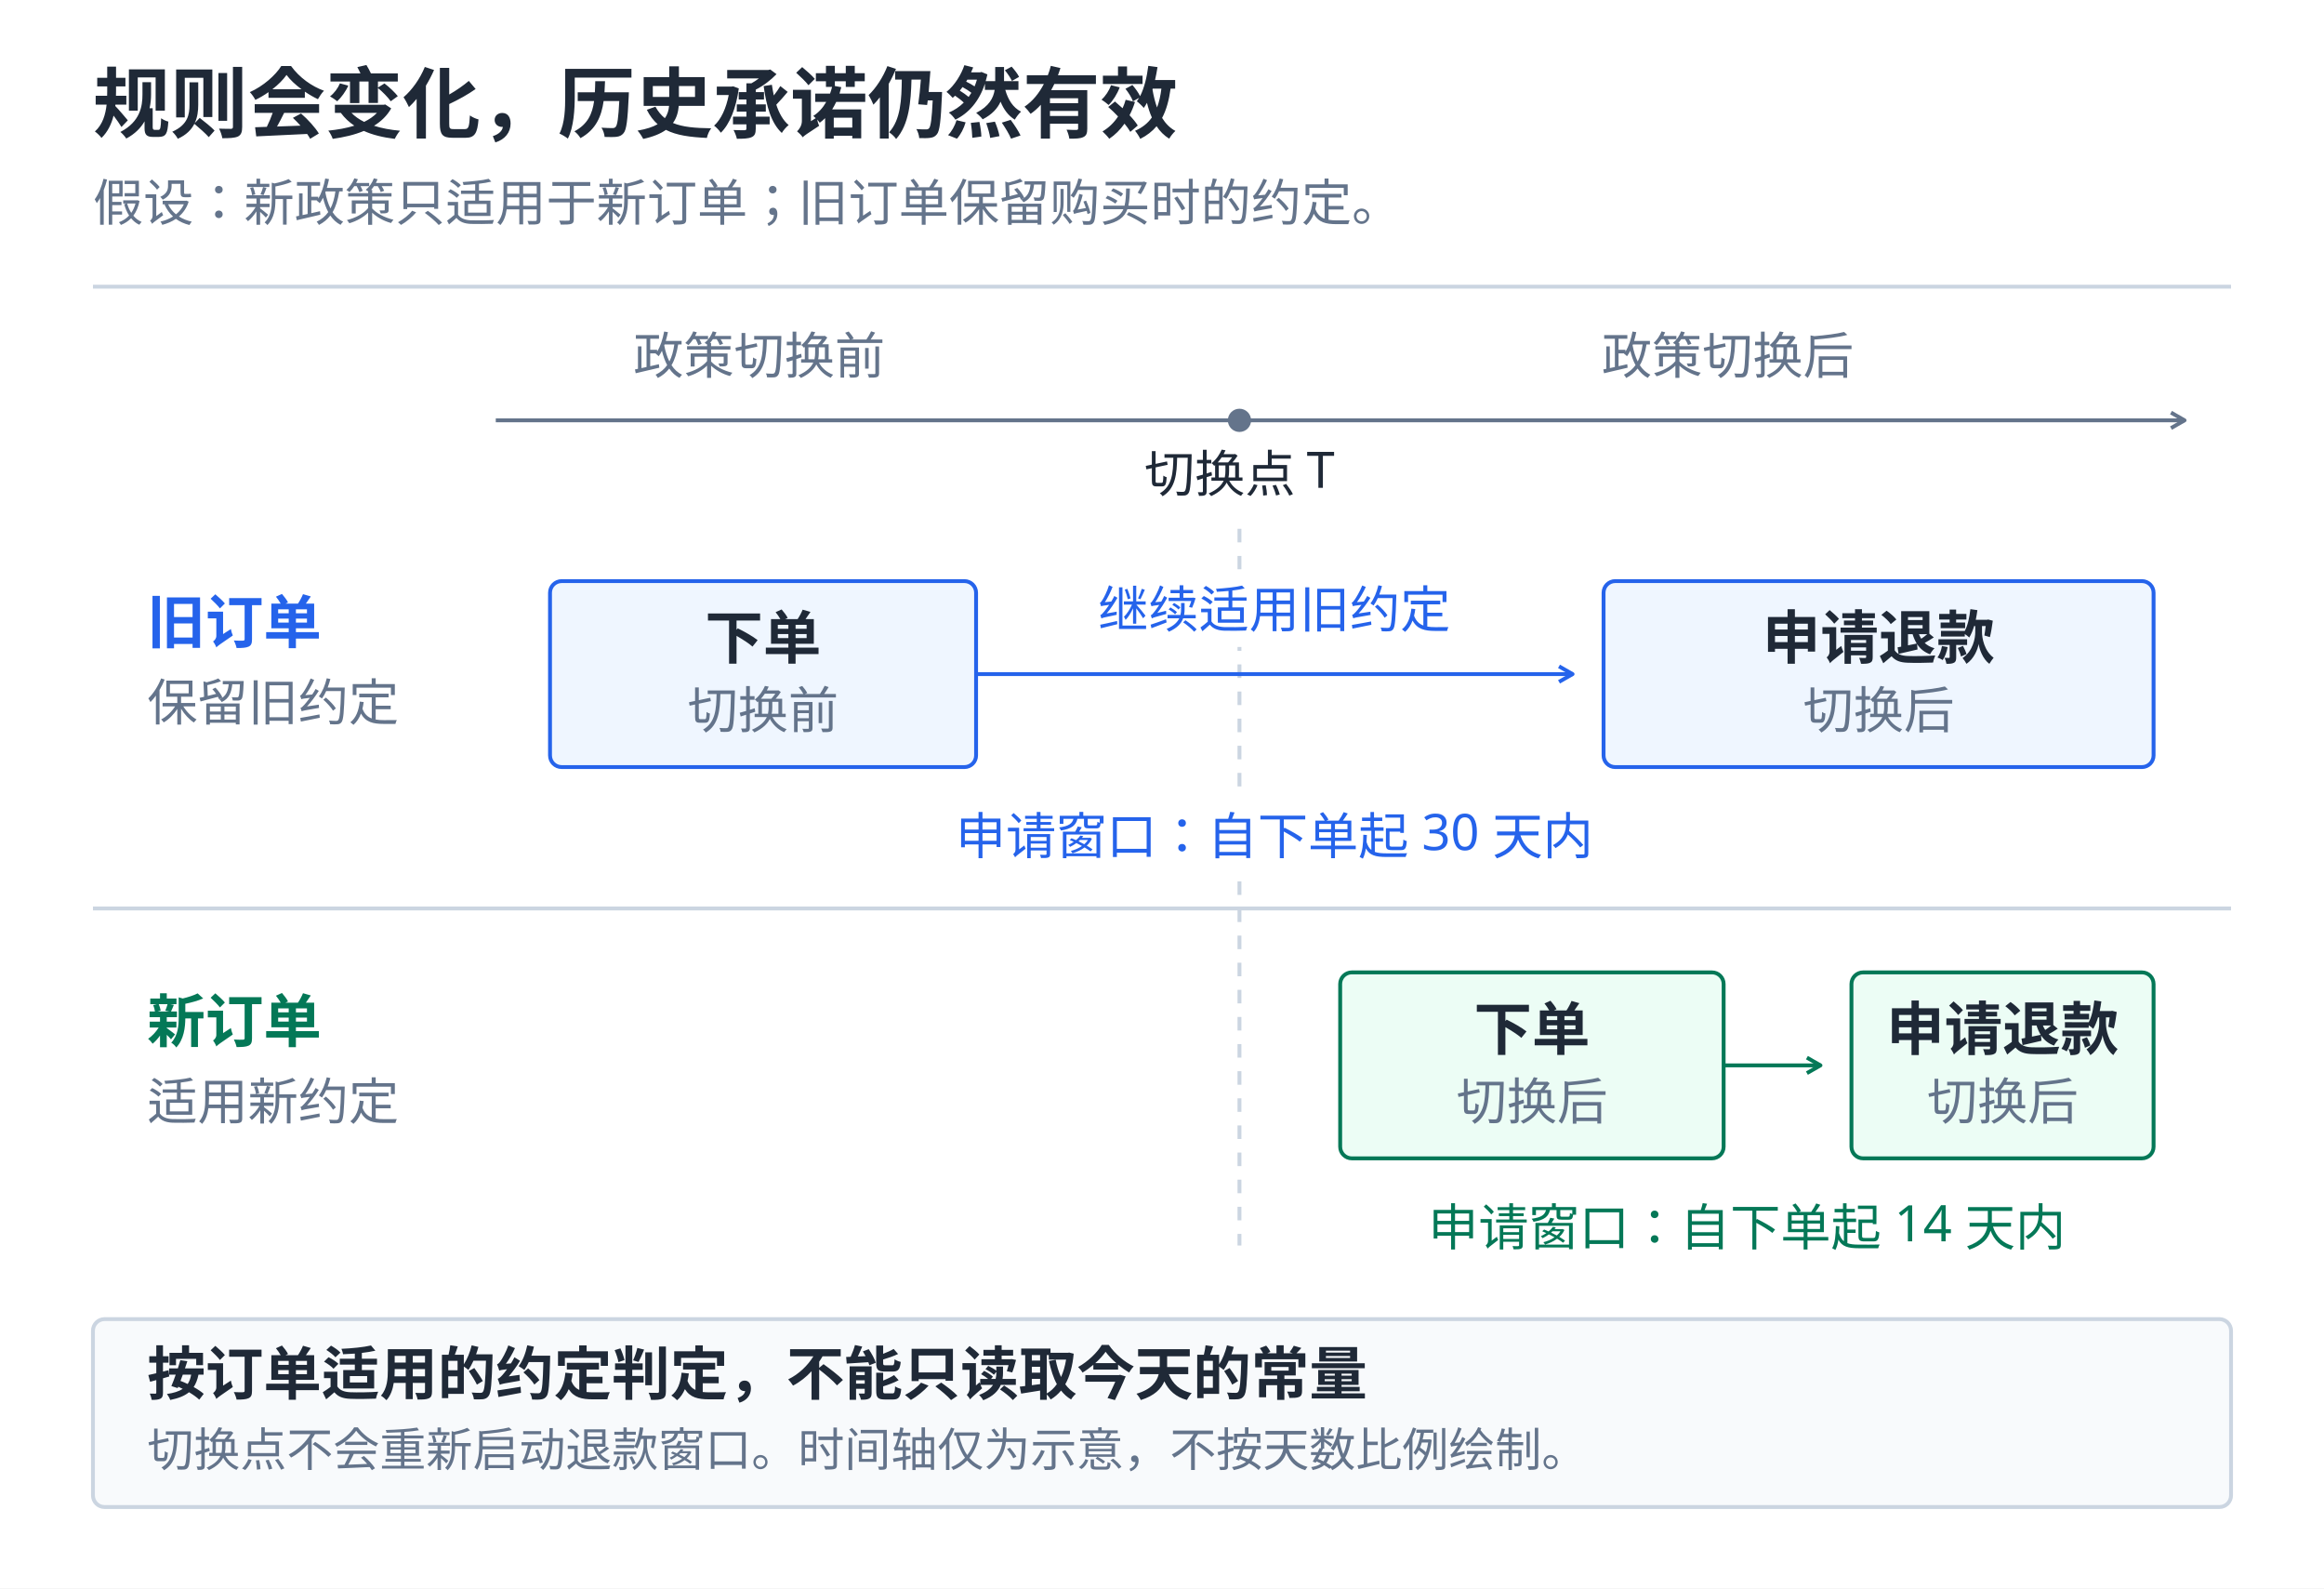
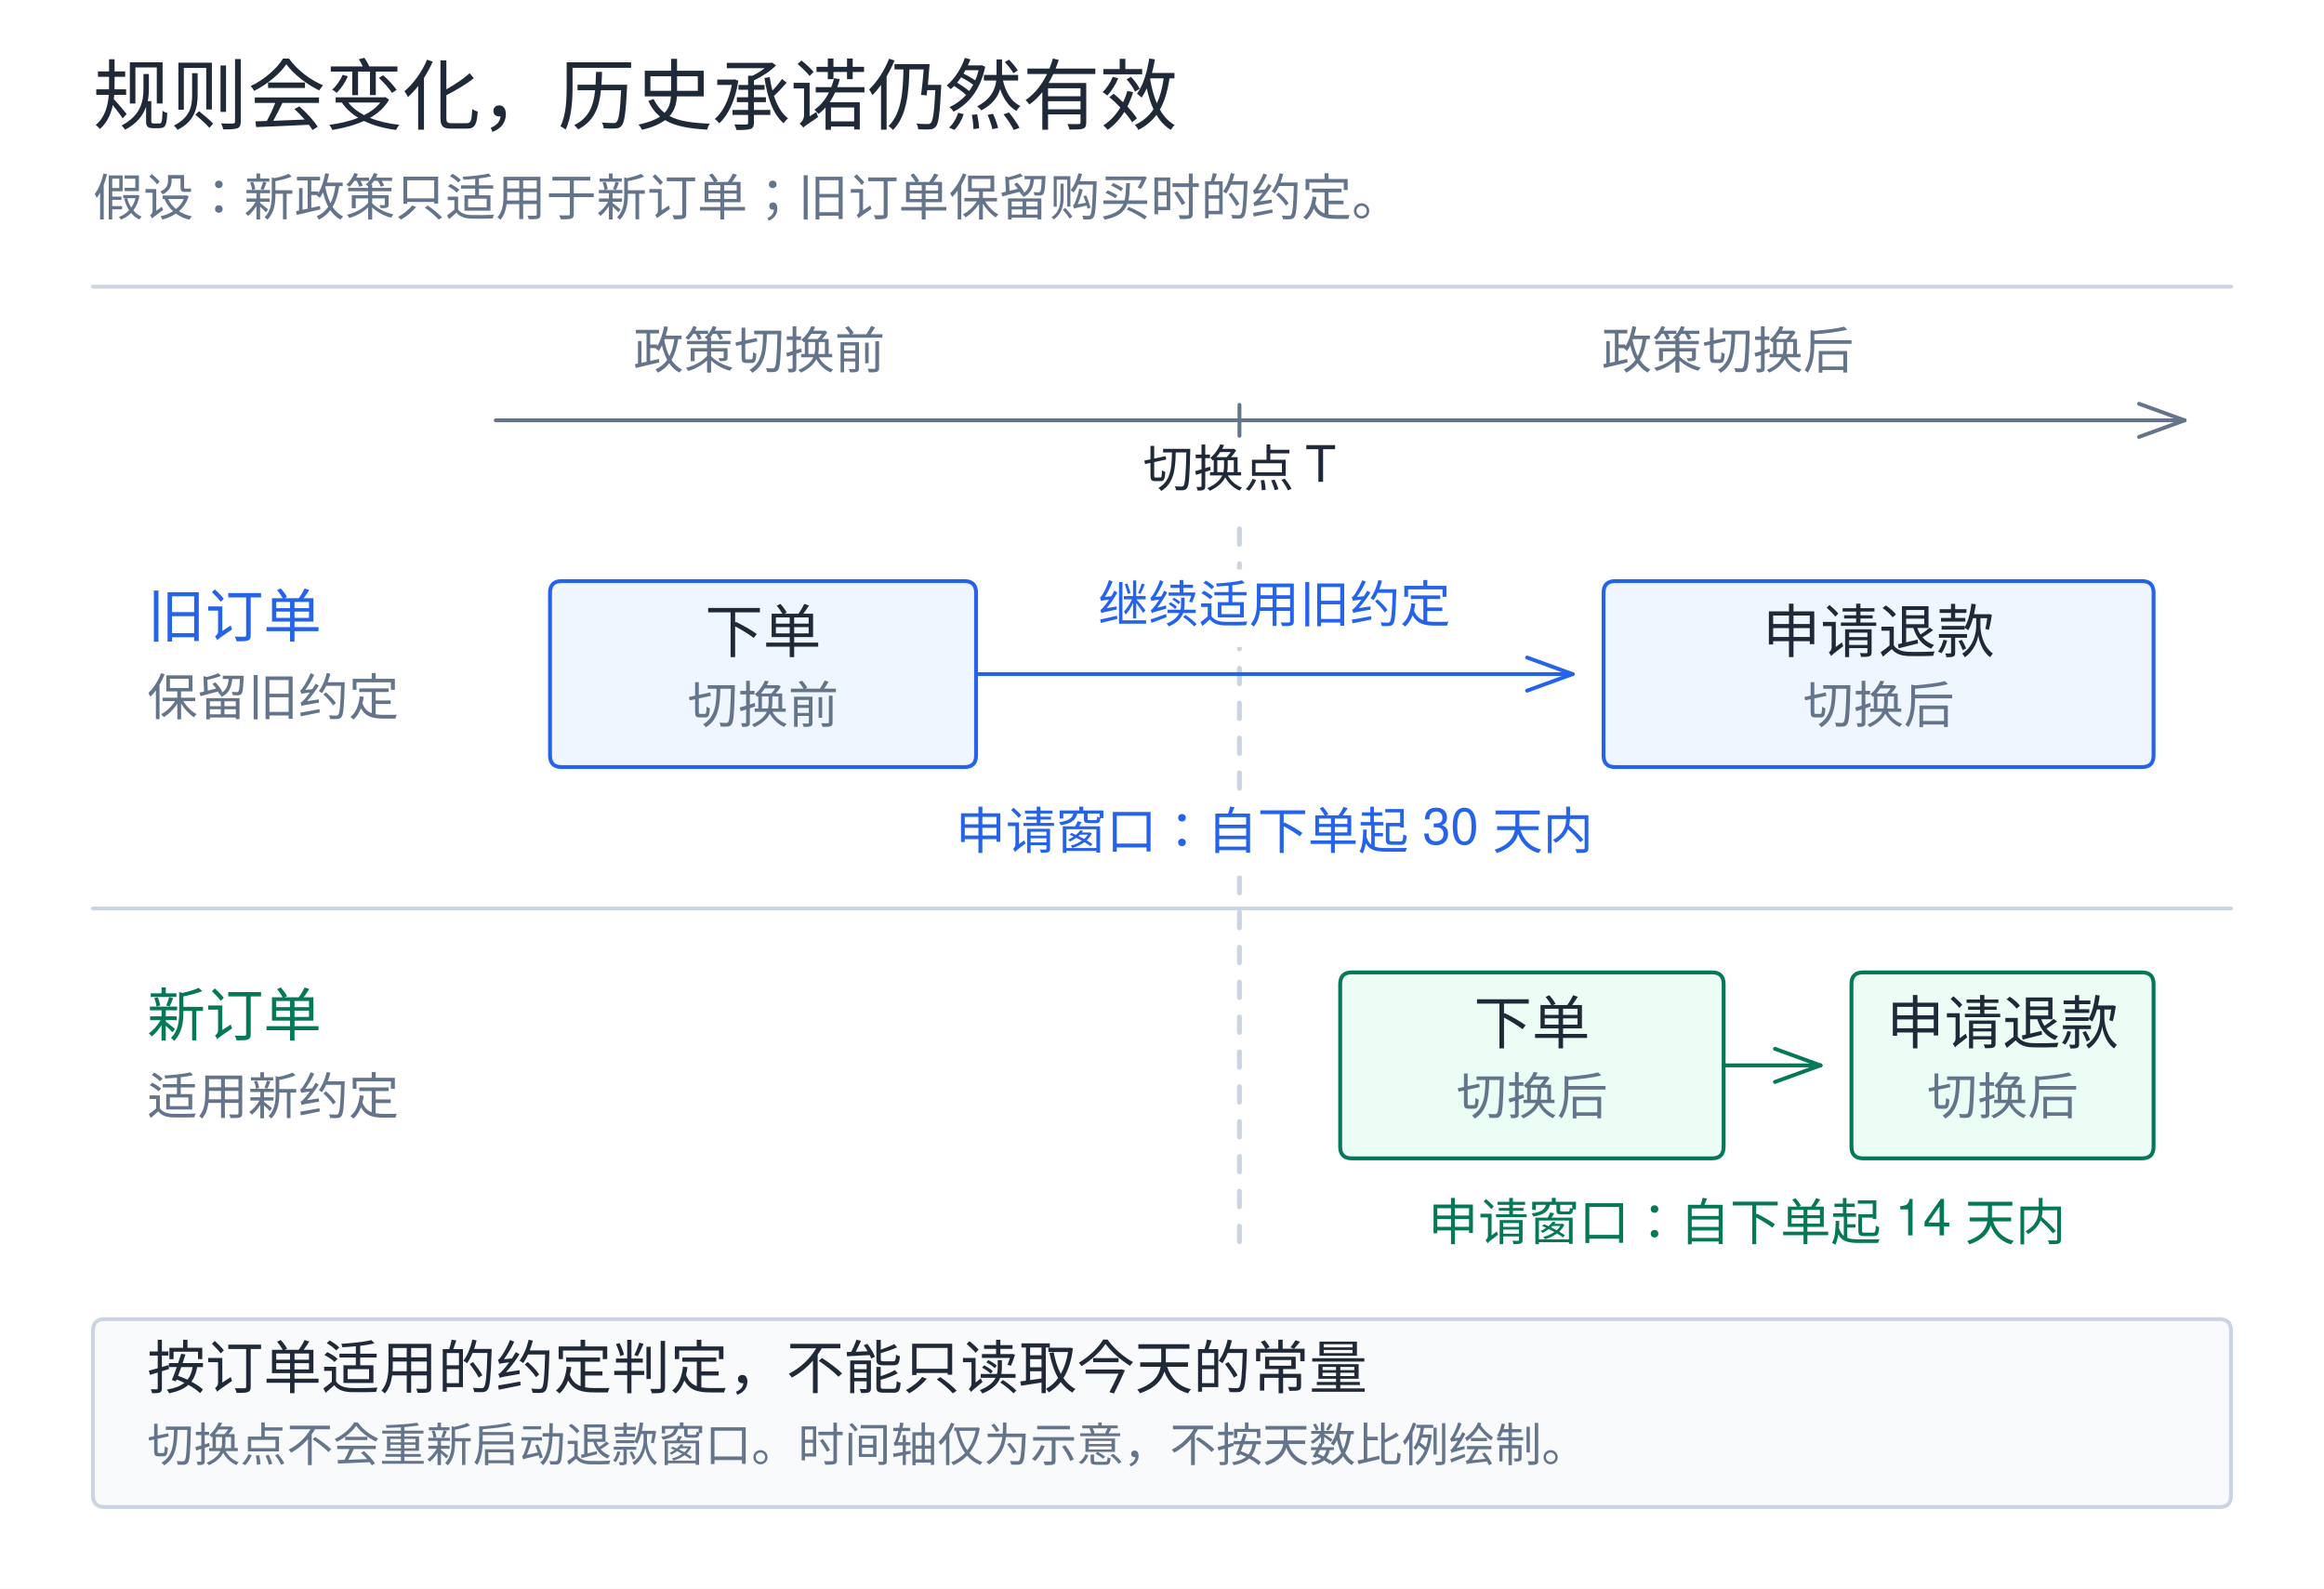
- <svg xmlns="http://www.w3.org/2000/svg" width="1200" height="820" viewBox="0 0 1200 820" role="img" aria-labelledby="title desc">
+ <svg xmlns="http://www.w3.org/2000/svg" version="1.1" viewBox="0 0 1200 820" width="1200" height="820" role="img" aria-labelledby="title desc">
  <defs>
-     <marker id="arrow-gray" markerWidth="10" markerHeight="10" refX="8" refY="5" orient="auto" markerUnits="userSpaceOnUse">
-       <path d="M 1 1 L 8 5 L 1 9" fill="none" stroke="#64748b" stroke-width="2" stroke-linejoin="round" />
-     </marker>
-     <marker id="arrow-blue" markerWidth="10" markerHeight="10" refX="8" refY="5" orient="auto" markerUnits="userSpaceOnUse">
-       <path d="M 1 1 L 8 5 L 1 9" fill="none" stroke="#2563eb" stroke-width="2" stroke-linejoin="round" />
-     </marker>
-     <marker id="arrow-green" markerWidth="10" markerHeight="10" refX="8" refY="5" orient="auto" markerUnits="userSpaceOnUse">
-       <path d="M 1 1 L 8 5 L 1 9" fill="none" stroke="#047857" stroke-width="2" stroke-linejoin="round" />
-     </marker>
+     <style class="style-fonts">
+       </style>
  </defs>
-   <rect width="1200" height="820" fill="#ffffff" />
-   <g font-family="PingFang SC, Microsoft YaHei, sans-serif" fill="#1f2937">
-     <text x="48" y="68" font-size="40" font-weight="600">规则会变化，历史承诺仍然有效</text>
-     <text x="48" y="114" font-size="26" fill="#64748b">假设：新政策只适用于新订单；旧订单保留购买时的约定。</text>
-     <path d="M 48 148 H 1152" fill="none" stroke="#cbd5e1" stroke-width="2" />
-     <text x="392" y="193" text-anchor="middle" font-size="26" fill="#64748b">政策切换前</text>
-     <text x="892" y="193" text-anchor="middle" font-size="26" fill="#64748b">政策切换后</text>
-     <path d="M 256 217 H 1128" fill="none" stroke="#64748b" stroke-width="2" marker-end="url(#arrow-gray)" />
-     <circle cx="640" cy="217" r="6" fill="#64748b" />
-     <text x="640" y="254" text-anchor="middle" font-size="26">切换点 T</text>
-     <path d="M 640 273 V 643" fill="none" stroke="#cbd5e1" stroke-width="2" stroke-dasharray="7 7" />
-     <text x="76" y="332" font-size="30" font-weight="600" fill="#2563eb">旧订单</text>
-     <text x="76" y="372" font-size="26" fill="#64748b">保留旧约定</text>
-     <rect x="284" y="300" width="220" height="96" rx="6" fill="#eff6ff" stroke="#2563eb" stroke-width="2" />
-     <text x="394" y="340" text-anchor="middle" font-size="30" font-weight="600">下单</text>
-     <text x="394" y="376" text-anchor="middle" font-size="26" fill="#64748b">切换前</text>
-     <rect x="828" y="300" width="284" height="96" rx="6" fill="#eff6ff" stroke="#2563eb" stroke-width="2" />
-     <text x="970" y="340" text-anchor="middle" font-size="30" font-weight="600">申请退款</text>
-     <text x="970" y="376" text-anchor="middle" font-size="26" fill="#64748b">切换后</text>
-     <path d="M 504 348 H 812" fill="none" stroke="#2563eb" stroke-width="2" marker-end="url(#arrow-blue)" />
-     <rect x="534" y="294" width="248" height="40" fill="#ffffff" />
-     <text x="658" y="324" text-anchor="middle" font-size="26" fill="#2563eb">继续适用旧约定</text>
-     <rect x="428" y="412" width="460" height="40" fill="#ffffff" />
-     <text x="658" y="441" text-anchor="middle" font-size="26" fill="#2563eb">申请窗口：自下单起 30 天内</text>
-     <path d="M 48 469 H 1152" fill="none" stroke="#cbd5e1" stroke-width="2" />
-     <text x="76" y="538" font-size="30" font-weight="600" fill="#047857">新订单</text>
-     <text x="76" y="578" font-size="26" fill="#64748b">适用新约定</text>
-     <rect x="692" y="502" width="198" height="96" rx="6" fill="#ecfdf5" stroke="#047857" stroke-width="2" />
-     <text x="791" y="542" text-anchor="middle" font-size="30" font-weight="600">下单</text>
-     <text x="791" y="578" text-anchor="middle" font-size="26" fill="#64748b">切换后</text>
-     <rect x="956" y="502" width="156" height="96" rx="6" fill="#ecfdf5" stroke="#047857" stroke-width="2" />
-     <text x="1034" y="542" text-anchor="middle" font-size="30" font-weight="600">申请退款</text>
-     <text x="1034" y="578" text-anchor="middle" font-size="26" fill="#64748b">切换后</text>
-     <path d="M 890 550 H 940" fill="none" stroke="#047857" stroke-width="2" marker-end="url(#arrow-green)" />
-     <text x="902" y="643" text-anchor="middle" font-size="26" fill="#047857">申请窗口：自下单起 14 天内</text>
-     <rect x="48" y="681" width="1104" height="97" rx="6" fill="#f8fafc" stroke="#cbd5e1" stroke-width="2" />
-     <text x="76" y="720" font-size="30" font-weight="600">按订单适用的约定判定，不能只读取今天的常量</text>
-     <text x="76" y="757" font-size="24" fill="#64748b">切换点不会重新启动退款窗口。时间轴仅为示意，不按天数比例绘制。</text>
+   <rect x="0" y="0" width="1200" height="820" fill="#ffffff" />
+   <g stroke-linecap="round" transform="translate(0 0) rotate(0 600 410)">
+     <path d="M0 0 L1200 0 L1200 820 L0 820" stroke="none" stroke-width="0" fill="#ffffff" />
+     <path d="M0 0 C319.78 0, 639.56 0, 1200 0 M0 0 C392.47 0, 784.94 0, 1200 0 M1200 0 C1200 218.79, 1200 437.58, 1200 820 M1200 0 C1200 202.62, 1200 405.24, 1200 820 M1200 820 C761.1 820, 322.2 820, 0 820 M1200 820 C803.01 820, 406.02 820, 0 820 M0 820 C0 555.17, 0 290.34, 0 0 M0 820 C0 567.23, 0 314.45, 0 0" stroke="transparent" stroke-width="2" fill="none" />
+   </g>
+   <g transform="translate(48 28) rotate(0 280 25)">
+     <text x="0" y="35.801" font-family="Helvetica, Segoe UI Emoji" font-size="40px" fill="#1f2937" text-anchor="start" style="white-space: pre;" direction="ltr" dominant-baseline="alphabetic">规则会变化，历史承诺仍然有效</text>
+   </g>
+   <g transform="translate(48 88) rotate(0 338 16.25)">
+     <text x="0" y="23.271" font-family="Helvetica, Segoe UI Emoji" font-size="26px" fill="#64748b" text-anchor="start" style="white-space: pre;" direction="ltr" dominant-baseline="alphabetic">假设：新政策只适用于新订单；旧订单保留购买时的约定。</text>
+   </g>
+   <g stroke-linecap="round">
+     <g transform="translate(48 148) rotate(0 552 0)">
+       <path d="M0 0 C244.82 0, 489.65 0, 1104 0 M0 0 C361.22 0, 722.43 0, 1104 0" stroke="#cbd5e1" stroke-width="2" fill="none" />
+     </g>
+   </g>
+   <mask />
+   <g transform="translate(327 167) rotate(0 65 16.25)">
+     <text x="65" y="23.271" font-family="Helvetica, Segoe UI Emoji" font-size="26px" fill="#64748b" text-anchor="middle" style="white-space: pre;" direction="ltr" dominant-baseline="alphabetic">政策切换前</text>
+   </g>
+   <g transform="translate(827 167) rotate(0 65 16.25)">
+     <text x="65" y="23.271" font-family="Helvetica, Segoe UI Emoji" font-size="26px" fill="#64748b" text-anchor="middle" style="white-space: pre;" direction="ltr" dominant-baseline="alphabetic">政策切换后</text>
+   </g>
+   <g stroke-linecap="round">
+     <g transform="translate(256 217) rotate(0 436 0)">
+       <path d="M0 0 C245.02 0, 490.05 0, 872 0 M0 0 C233.92 0, 467.84 0, 872 0" stroke="#64748b" stroke-width="2" fill="none" />
+     </g>
+     <g transform="translate(256 217) rotate(0 436 0)">
+       <path d="M848.51 8.55 C855.11 6.15, 861.71 3.75, 872 0 M848.51 8.55 C854.81 6.26, 861.11 3.96, 872 0" stroke="#64748b" stroke-width="2" fill="none" />
+     </g>
+     <g transform="translate(256 217) rotate(0 436 0)">
+       <path d="M848.51 -8.55 C855.11 -6.15, 861.71 -3.75, 872 0 M848.51 -8.55 C854.81 -6.26, 861.11 -3.96, 872 0" stroke="#64748b" stroke-width="2" fill="none" />
+     </g>
+   </g>
+   <mask />
+   <g stroke-linecap="round">
+     <g transform="translate(640 209) rotate(0 0 8)">
+       <path d="M0 0 C0 4.52, 0 9.04, 0 16 M0 0 C0 5.9, 0 11.8, 0 16" stroke="#64748b" stroke-width="2" fill="none" />
+     </g>
+   </g>
+   <mask />
+   <g transform="translate(589.445 228) rotate(0 50.555 16.25)">
+     <text x="50.555" y="23.271" font-family="Helvetica, Segoe UI Emoji" font-size="26px" fill="#1f2937" text-anchor="middle" style="white-space: pre;" direction="ltr" dominant-baseline="alphabetic">切换点 T</text>
+   </g>
+   <g stroke-linecap="round">
+     <g transform="translate(640 273) rotate(0 0 185)">
+       <path d="M0 0 C0 114.14, 0 228.28, 0 370" stroke="#cbd5e1" stroke-width="2.5" fill="none" stroke-dasharray="8 10" />
+     </g>
+   </g>
+   <mask />
+   <g transform="translate(76 302) rotate(0 45 18.75)">
+     <text x="0" y="26.851" font-family="Helvetica, Segoe UI Emoji" font-size="30px" fill="#2563eb" text-anchor="start" style="white-space: pre;" direction="ltr" dominant-baseline="alphabetic">旧订单</text>
+   </g>
+   <g transform="translate(76 346) rotate(0 65 16.25)">
+     <text x="0" y="23.271" font-family="Helvetica, Segoe UI Emoji" font-size="26px" fill="#64748b" text-anchor="start" style="white-space: pre;" direction="ltr" dominant-baseline="alphabetic">保留旧约定</text>
+   </g>
+   <g stroke-linecap="round" transform="translate(284 300) rotate(0 110 48)">
+     <path d="M6 0 C70.87 0, 135.73 0, 214 0 C218 0, 220 2, 220 6 C220 30.08, 220 54.16, 220 90 C220 94, 218 96, 214 96 C164.91 96, 115.82 96, 6 96 C2 96, 0 94, 0 90 C0 56.51, 0 23.02, 0 6 C0 2, 2 0, 6 0" stroke="none" stroke-width="0" fill="#eff6ff" />
+     <path d="M6 0 C64.05 0, 122.1 0, 214 0 M6 0 C67.96 0, 129.92 0, 214 0 M214 0 C218 0, 220 2, 220 6 M214 0 C218 0, 220 2, 220 6 M220 6 C220 34.49, 220 62.98, 220 90 M220 6 C220 38.84, 220 71.68, 220 90 M220 90 C220 94, 218 96, 214 96 M220 90 C220 94, 218 96, 214 96 M214 96 C169.73 96, 125.47 96, 6 96 M214 96 C143.23 96, 72.46 96, 6 96 M6 96 C2 96, 0 94, 0 90 M6 96 C2 96, 0 94, 0 90 M0 90 C0 63.04, 0 36.07, 0 6 M0 90 C0 62.95, 0 35.89, 0 6 M0 6 C0 2, 2 0, 6 0 M0 6 C0 2, 2 0, 6 0" stroke="#2563eb" stroke-width="2" fill="none" />
+   </g>
+   <g transform="translate(364 310) rotate(0 30 18.75)">
+     <text x="30" y="26.851" font-family="Helvetica, Segoe UI Emoji" font-size="30px" fill="#1f2937" text-anchor="middle" style="white-space: pre;" direction="ltr" dominant-baseline="alphabetic">下单</text>
+   </g>
+   <g transform="translate(355 350) rotate(0 39 16.25)">
+     <text x="39" y="23.271" font-family="Helvetica, Segoe UI Emoji" font-size="26px" fill="#64748b" text-anchor="middle" style="white-space: pre;" direction="ltr" dominant-baseline="alphabetic">切换前</text>
+   </g>
+   <g stroke-linecap="round" transform="translate(828 300) rotate(0 142 48)">
+     <path d="M6 0 C102.68 0, 199.36 0, 278 0 C282 0, 284 2, 284 6 C284 28.55, 284 51.11, 284 90 C284 94, 282 96, 278 96 C206.44 96, 134.88 96, 6 96 C2 96, 0 94, 0 90 C0 70.16, 0 50.32, 0 6 C0 2, 2 0, 6 0" stroke="none" stroke-width="0" fill="#eff6ff" />
+     <path d="M6 0 C60.45 0, 114.91 0, 278 0 M6 0 C73.82 0, 141.65 0, 278 0 M278 0 C282 0, 284 2, 284 6 M278 0 C282 0, 284 2, 284 6 M284 6 C284 27.15, 284 48.3, 284 90 M284 6 C284 35.94, 284 65.88, 284 90 M284 90 C284 94, 282 96, 278 96 M284 90 C284 94, 282 96, 278 96 M278 96 C183.75 96, 89.51 96, 6 96 M278 96 C169.9 96, 61.8 96, 6 96 M6 96 C2 96, 0 94, 0 90 M6 96 C2 96, 0 94, 0 90 M0 90 C0 60.93, 0 31.86, 0 6 M0 90 C0 68.27, 0 46.53, 0 6 M0 6 C0 2, 2 0, 6 0 M0 6 C0 2, 2 0, 6 0" stroke="#2563eb" stroke-width="2" fill="none" />
+   </g>
+   <g transform="translate(910 310) rotate(0 60 18.75)">
+     <text x="60" y="26.851" font-family="Helvetica, Segoe UI Emoji" font-size="30px" fill="#1f2937" text-anchor="middle" style="white-space: pre;" direction="ltr" dominant-baseline="alphabetic">申请退款</text>
+   </g>
+   <g transform="translate(931 350) rotate(0 39 16.25)">
+     <text x="39" y="23.271" font-family="Helvetica, Segoe UI Emoji" font-size="26px" fill="#64748b" text-anchor="middle" style="white-space: pre;" direction="ltr" dominant-baseline="alphabetic">切换后</text>
+   </g>
+   <g stroke-linecap="round">
+     <g transform="translate(504 348) rotate(0 154 0)">
+       <path d="M0 0 C110.17 0, 220.35 0, 308 0 M0 0 C114.89 0, 229.79 0, 308 0" stroke="#2563eb" stroke-width="2" fill="none" />
+     </g>
+     <g transform="translate(504 348) rotate(0 154 0)">
+       <path d="M284.51 8.55 C292.91 5.49, 301.31 2.43, 308 0 M284.51 8.55 C293.27 5.36, 302.03 2.17, 308 0" stroke="#2563eb" stroke-width="2" fill="none" />
+     </g>
+     <g transform="translate(504 348) rotate(0 154 0)">
+       <path d="M284.51 -8.55 C292.91 -5.49, 301.31 -2.43, 308 0 M284.51 -8.55 C293.27 -5.36, 302.03 -2.17, 308 0" stroke="#2563eb" stroke-width="2" fill="none" />
+     </g>
+   </g>
+   <mask />
+   <g stroke-linecap="round" transform="translate(534 294) rotate(0 124 20)">
+     <path d="M0 0 L248 0 L248 40 L0 40" stroke="none" stroke-width="0" fill="#ffffff" />
+     <path d="M0 0 C87.37 0, 174.74 0, 248 0 M0 0 C87.22 0, 174.43 0, 248 0 M248 0 C248 9.35, 248 18.69, 248 40 M248 0 C248 8.94, 248 17.89, 248 40 M248 40 C165.36 40, 82.72 40, 0 40 M248 40 C185.45 40, 122.9 40, 0 40 M0 40 C0 28.1, 0 16.19, 0 0 M0 40 C0 30.56, 0 21.13, 0 0" stroke="transparent" stroke-width="2" fill="none" />
+   </g>
+   <g transform="translate(567 298) rotate(0 91 16.25)">
+     <text x="91" y="23.271" font-family="Helvetica, Segoe UI Emoji" font-size="26px" fill="#2563eb" text-anchor="middle" style="white-space: pre;" direction="ltr" dominant-baseline="alphabetic">继续适用旧约定</text>
+   </g>
+   <g stroke-linecap="round" transform="translate(428 412) rotate(0 230 20)">
+     <path d="M0 0 L460 0 L460 40 L0 40" stroke="none" stroke-width="0" fill="#ffffff" />
+     <path d="M0 0 C172.48 0, 344.97 0, 460 0 M0 0 C102.92 0, 205.84 0, 460 0 M460 0 C460 13.21, 460 26.43, 460 40 M460 0 C460 9.67, 460 19.34, 460 40 M460 40 C322.61 40, 185.22 40, 0 40 M460 40 C357.4 40, 254.8 40, 0 40 M0 40 C0 25.84, 0 11.68, 0 0 M0 40 C0 25.19, 0 10.37, 0 0" stroke="transparent" stroke-width="2" fill="none" />
+   </g>
+   <g transform="translate(493.315 415) rotate(0 164.685 16.25)">
+     <text x="164.685" y="23.271" font-family="Helvetica, Segoe UI Emoji" font-size="26px" fill="#2563eb" text-anchor="middle" style="white-space: pre;" direction="ltr" dominant-baseline="alphabetic">申请窗口：自下单起 30 天内</text>
+   </g>
+   <g stroke-linecap="round">
+     <g transform="translate(48 469) rotate(0 552 0)">
+       <path d="M0 0 C401.06 0, 802.12 0, 1104 0 M0 0 C351.55 0, 703.1 0, 1104 0" stroke="#cbd5e1" stroke-width="2" fill="none" />
+     </g>
+   </g>
+   <mask />
+   <g transform="translate(76 508) rotate(0 45 18.75)">
+     <text x="0" y="26.851" font-family="Helvetica, Segoe UI Emoji" font-size="30px" fill="#047857" text-anchor="start" style="white-space: pre;" direction="ltr" dominant-baseline="alphabetic">新订单</text>
+   </g>
+   <g transform="translate(76 552) rotate(0 65 16.25)">
+     <text x="0" y="23.271" font-family="Helvetica, Segoe UI Emoji" font-size="26px" fill="#64748b" text-anchor="start" style="white-space: pre;" direction="ltr" dominant-baseline="alphabetic">适用新约定</text>
+   </g>
+   <g stroke-linecap="round" transform="translate(692 502) rotate(0 99 48)">
+     <path d="M6 0 C79.87 0, 153.74 0, 192 0 C196 0, 198 2, 198 6 C198 29.31, 198 52.61, 198 90 C198 94, 196 96, 192 96 C146.16 96, 100.32 96, 6 96 C2 96, 0 94, 0 90 C0 67.92, 0 45.85, 0 6 C0 2, 2 0, 6 0" stroke="none" stroke-width="0" fill="#ecfdf5" />
+     <path d="M6 0 C65.28 0, 124.55 0, 192 0 M6 0 C54.44 0, 102.88 0, 192 0 M192 0 C196 0, 198 2, 198 6 M192 0 C196 0, 198 2, 198 6 M198 6 C198 24.02, 198 42.04, 198 90 M198 6 C198 37.66, 198 69.32, 198 90 M198 90 C198 94, 196 96, 192 96 M198 90 C198 94, 196 96, 192 96 M192 96 C118.27 96, 44.54 96, 6 96 M192 96 C140.17 96, 88.34 96, 6 96 M6 96 C2 96, 0 94, 0 90 M6 96 C2 96, 0 94, 0 90 M0 90 C0 65.91, 0 41.81, 0 6 M0 90 C0 64.01, 0 38.03, 0 6 M0 6 C0 2, 2 0, 6 0 M0 6 C0 2, 2 0, 6 0" stroke="#047857" stroke-width="2" fill="none" />
+   </g>
+   <g transform="translate(761 512) rotate(0 30 18.75)">
+     <text x="30" y="26.851" font-family="Helvetica, Segoe UI Emoji" font-size="30px" fill="#1f2937" text-anchor="middle" style="white-space: pre;" direction="ltr" dominant-baseline="alphabetic">下单</text>
+   </g>
+   <g transform="translate(752 552) rotate(0 39 16.25)">
+     <text x="39" y="23.271" font-family="Helvetica, Segoe UI Emoji" font-size="26px" fill="#64748b" text-anchor="middle" style="white-space: pre;" direction="ltr" dominant-baseline="alphabetic">切换后</text>
+   </g>
+   <g stroke-linecap="round" transform="translate(956 502) rotate(0 78 48)">
+     <path d="M6 0 C46.64 0, 87.27 0, 150 0 C154 0, 156 2, 156 6 C156 37.72, 156 69.45, 156 90 C156 94, 154 96, 150 96 C113.61 96, 77.23 96, 6 96 C2 96, 0 94, 0 90 C0 66.77, 0 43.53, 0 6 C0 2, 2 0, 6 0" stroke="none" stroke-width="0" fill="#ecfdf5" />
+     <path d="M6 0 C45.27 0, 84.54 0, 150 0 M6 0 C46.18 0, 86.37 0, 150 0 M150 0 C154 0, 156 2, 156 6 M150 0 C154 0, 156 2, 156 6 M156 6 C156 28.25, 156 50.5, 156 90 M156 6 C156 26.53, 156 47.05, 156 90 M156 90 C156 94, 154 96, 150 96 M156 90 C156 94, 154 96, 150 96 M150 96 C106.3 96, 62.59 96, 6 96 M150 96 C119.05 96, 88.09 96, 6 96 M6 96 C2 96, 0 94, 0 90 M6 96 C2 96, 0 94, 0 90 M0 90 C0 64.03, 0 38.06, 0 6 M0 90 C0 73.01, 0 56.03, 0 6 M0 6 C0 2, 2 0, 6 0 M0 6 C0 2, 2 0, 6 0" stroke="#047857" stroke-width="2" fill="none" />
+   </g>
+   <g transform="translate(974 512) rotate(0 60 18.75)">
+     <text x="60" y="26.851" font-family="Helvetica, Segoe UI Emoji" font-size="30px" fill="#1f2937" text-anchor="middle" style="white-space: pre;" direction="ltr" dominant-baseline="alphabetic">申请退款</text>
+   </g>
+   <g transform="translate(995 552) rotate(0 39 16.25)">
+     <text x="39" y="23.271" font-family="Helvetica, Segoe UI Emoji" font-size="26px" fill="#64748b" text-anchor="middle" style="white-space: pre;" direction="ltr" dominant-baseline="alphabetic">切换后</text>
+   </g>
+   <g stroke-linecap="round">
+     <g transform="translate(890 550) rotate(0 25 0)">
+       <path d="M0 0 C17.24 0, 34.49 0, 50 0 M0 0 C19.25 0, 38.49 0, 50 0" stroke="#047857" stroke-width="2" fill="none" />
+     </g>
+     <g transform="translate(890 550) rotate(0 25 0)">
+       <path d="M26.51 8.55 C34.61 5.6, 42.71 2.65, 50 0 M26.51 8.55 C35.55 5.26, 44.59 1.97, 50 0" stroke="#047857" stroke-width="2" fill="none" />
+     </g>
+     <g transform="translate(890 550) rotate(0 25 0)">
+       <path d="M26.51 -8.55 C34.61 -5.6, 42.71 -2.65, 50 0 M26.51 -8.55 C35.55 -5.26, 44.59 -1.97, 50 0" stroke="#047857" stroke-width="2" fill="none" />
+     </g>
+   </g>
+   <mask />
+   <g transform="translate(737.315 617) rotate(0 164.685 16.25)">
+     <text x="164.685" y="23.271" font-family="Helvetica, Segoe UI Emoji" font-size="26px" fill="#047857" text-anchor="middle" style="white-space: pre;" direction="ltr" dominant-baseline="alphabetic">申请窗口：自下单起 14 天内</text>
+   </g>
+   <g stroke-linecap="round" transform="translate(48 681) rotate(0 552 48.5)">
+     <path d="M6 0 C239.74 0, 473.49 0, 1098 0 C1102 0, 1104 2, 1104 6 C1104 23.47, 1104 40.94, 1104 91 C1104 95, 1102 97, 1098 97 C837.15 97, 576.3 97, 6 97 C2 97, 0 95, 0 91 C0 66.68, 0 42.36, 0 6 C0 2, 2 0, 6 0" stroke="none" stroke-width="0" fill="#f8fafc" />
+     <path d="M6 0 C285.62 0, 565.23 0, 1098 0 M6 0 C352.76 0, 699.52 0, 1098 0 M1098 0 C1102 0, 1104 2, 1104 6 M1098 0 C1102 0, 1104 2, 1104 6 M1104 6 C1104 29.63, 1104 53.26, 1104 91 M1104 6 C1104 32.03, 1104 58.05, 1104 91 M1104 91 C1104 95, 1102 97, 1098 97 M1104 91 C1104 95, 1102 97, 1098 97 M1098 97 C666.16 97, 234.32 97, 6 97 M1098 97 C741.19 97, 384.37 97, 6 97 M6 97 C2 97, 0 95, 0 91 M6 97 C2 97, 0 95, 0 91 M0 91 C0 67.9, 0 44.8, 0 6 M0 91 C0 66.85, 0 42.7, 0 6 M0 6 C0 2, 2 0, 6 0 M0 6 C0 2, 2 0, 6 0" stroke="#cbd5e1" stroke-width="2" fill="none" />
+   </g>
+   <g transform="translate(76 690) rotate(0 315 18.75)">
+     <text x="0" y="26.851" font-family="Helvetica, Segoe UI Emoji" font-size="30px" fill="#1f2937" text-anchor="start" style="white-space: pre;" direction="ltr" dominant-baseline="alphabetic">按订单适用的约定判定，不能只读取今天的常量</text>
+   </g>
+   <g transform="translate(76 733) rotate(0 372 15)">
+     <text x="0" y="21.48" font-family="Helvetica, Segoe UI Emoji" font-size="24px" fill="#64748b" text-anchor="start" style="white-space: pre;" direction="ltr" dominant-baseline="alphabetic">切换点不会重新启动退款窗口。时间轴仅为示意，不按天数比例绘制。</text>
  </g>
</svg>
